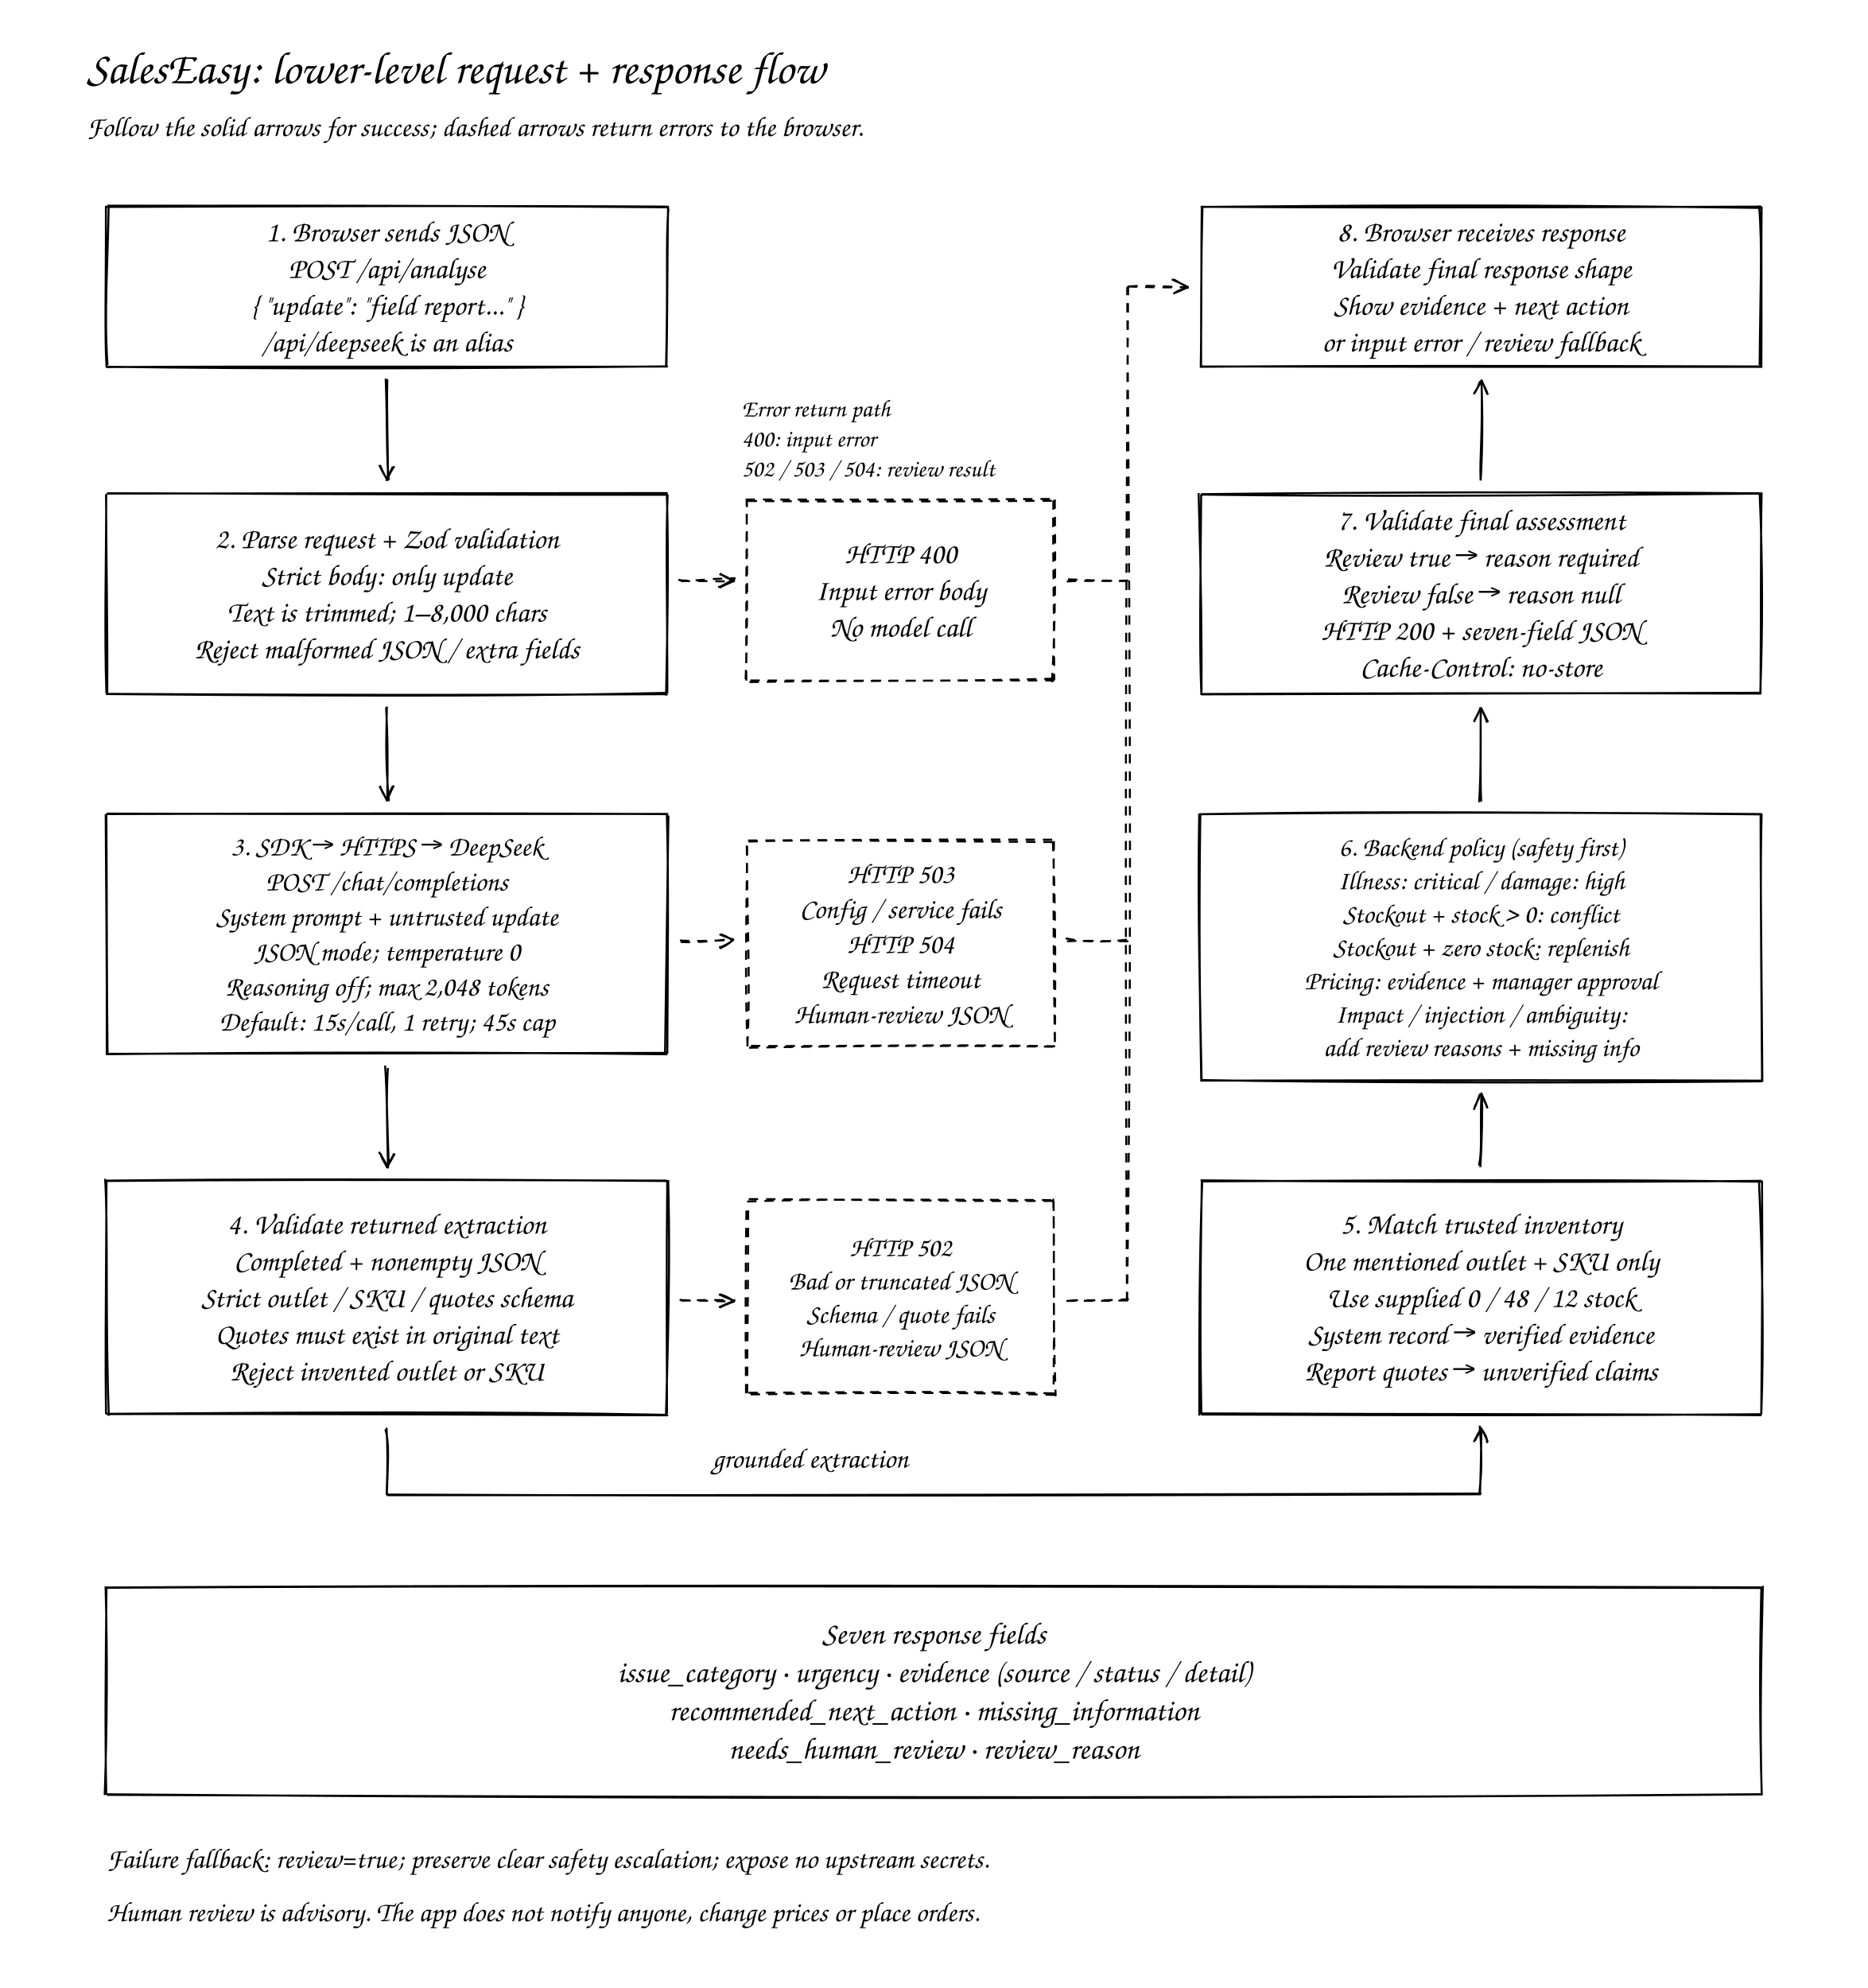
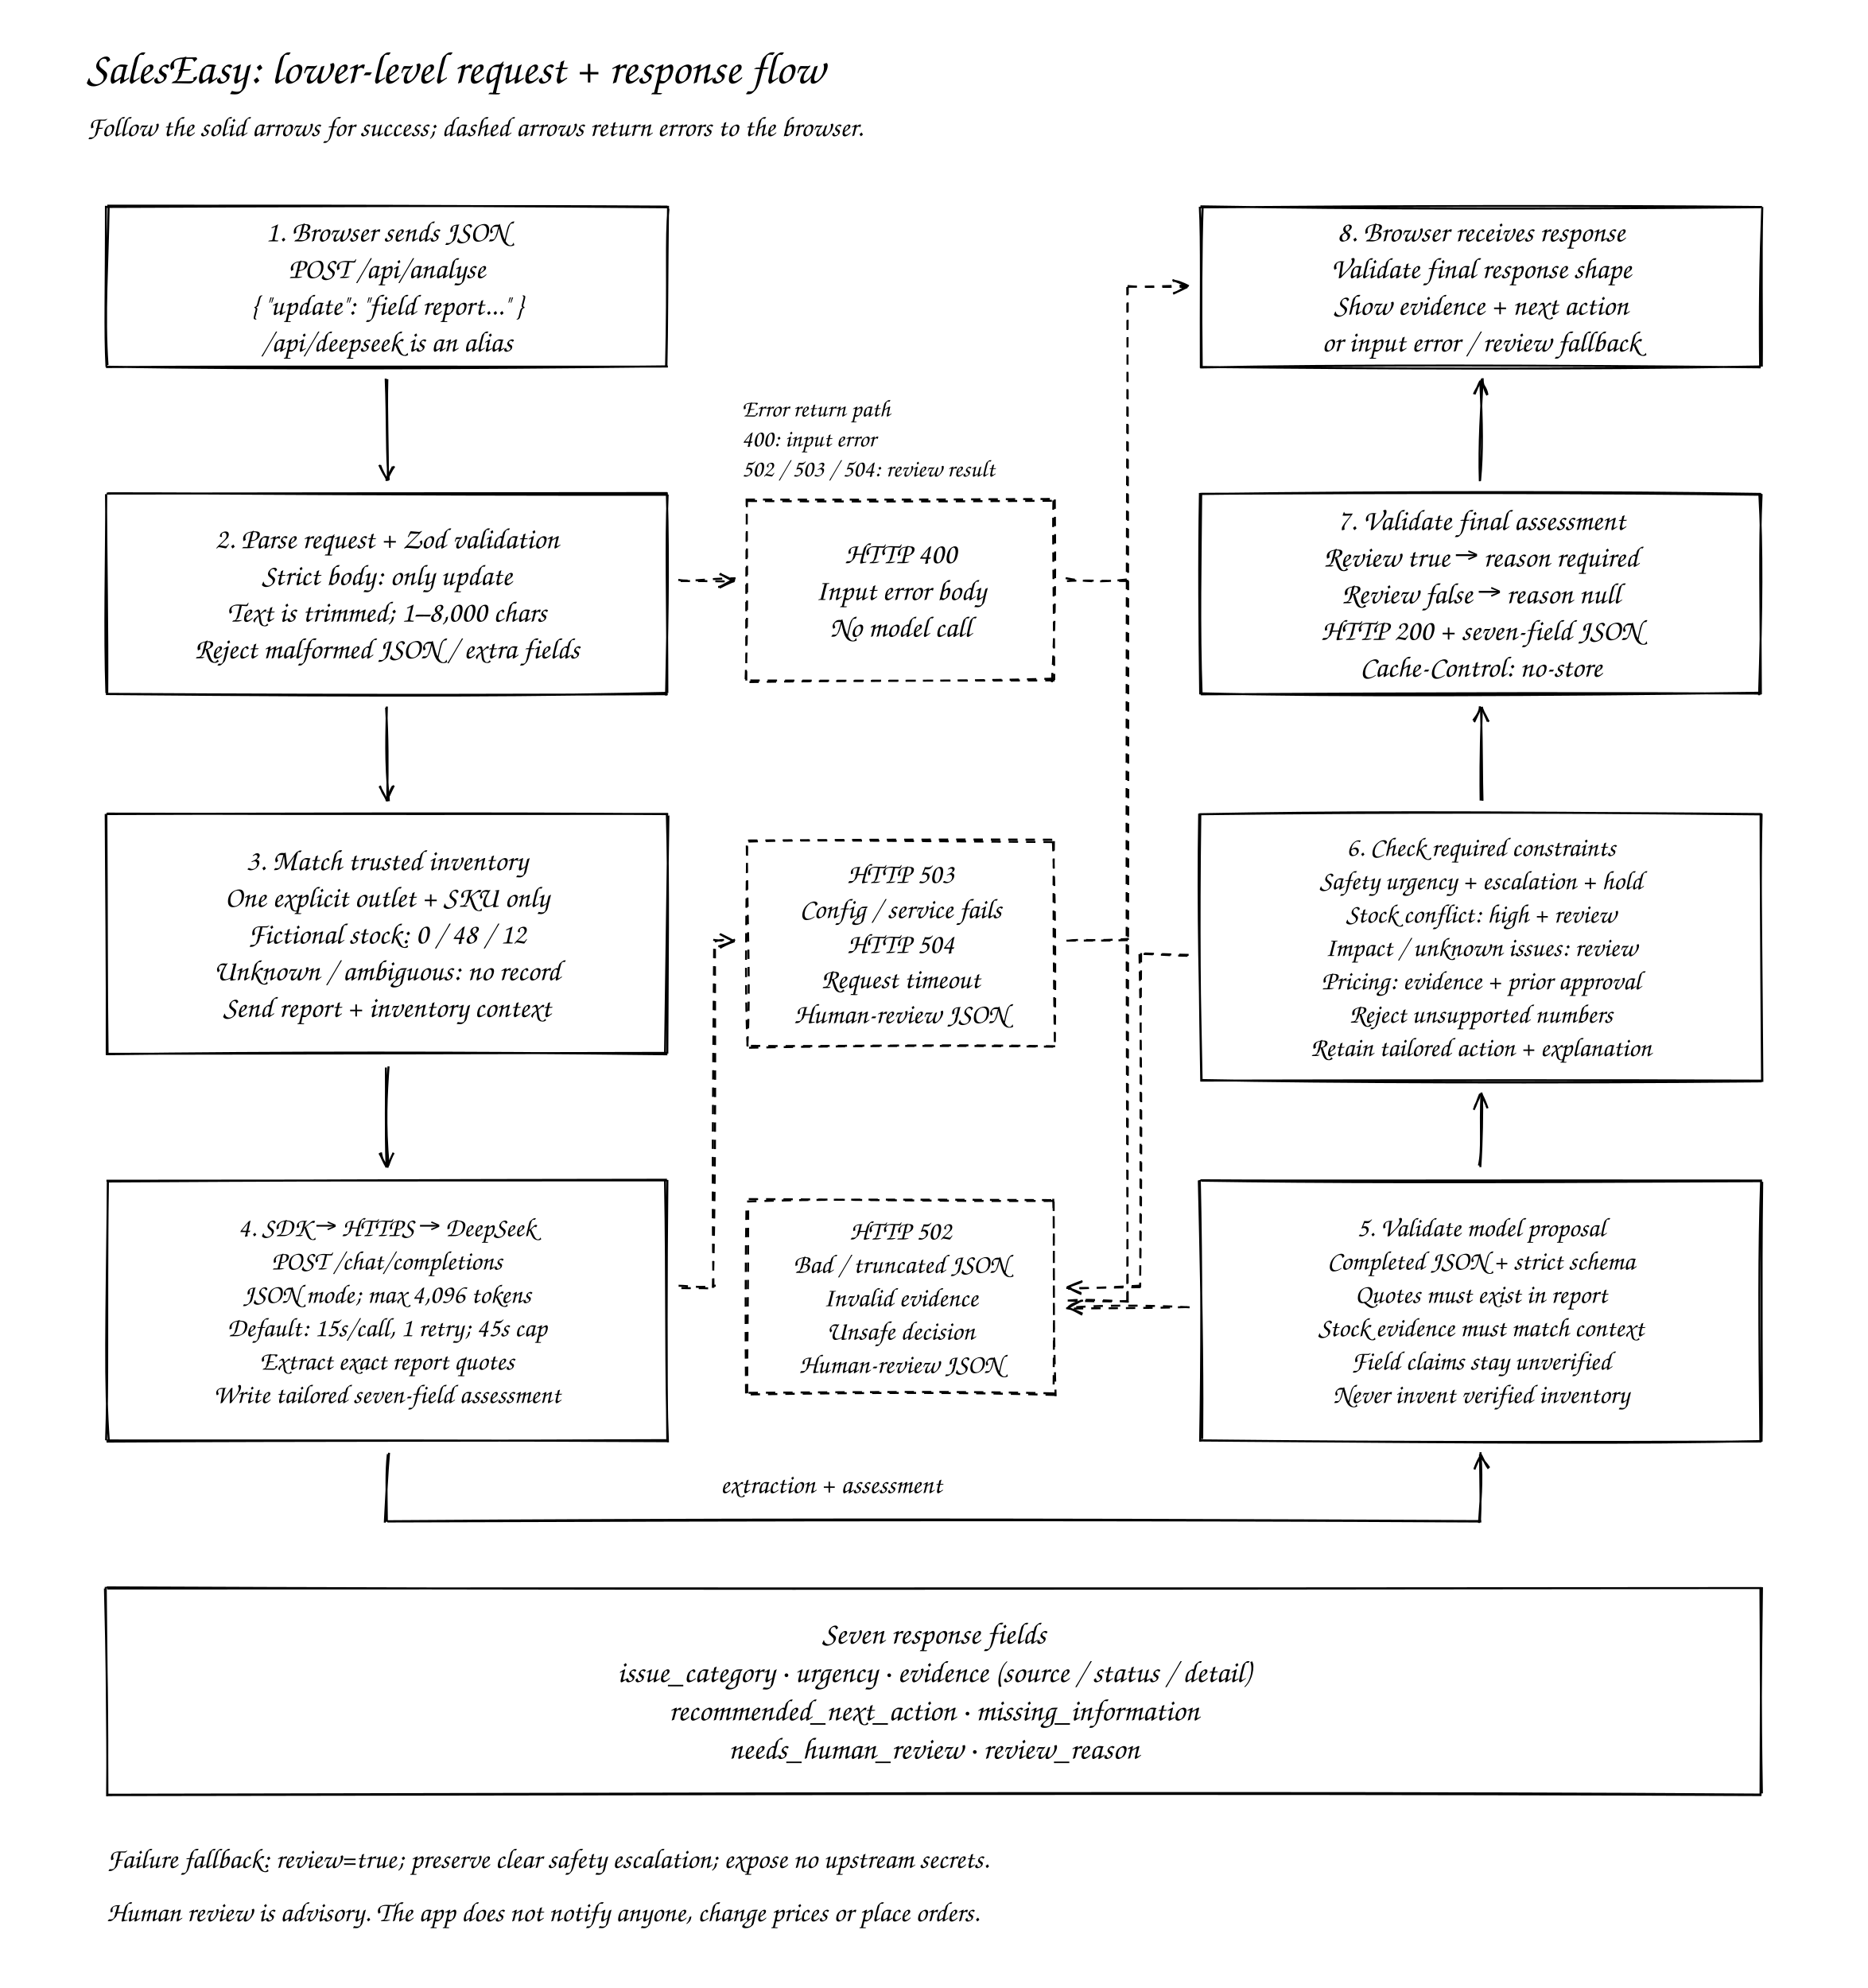
<svg xmlns="http://www.w3.org/2000/svg" width="1400" height="1490" viewBox="0 0 1400 1490">
  <rect width="100%" height="100%" fill="white" />
  <g>
    <text x="65" y="62.3" text-anchor="start" fill="#000" font-size="34" font-family="Comic Sans MS,Noteworthy,Chalkboard,cursive">SalesEasy: lower-level request + response flow</text>
    <text x="65" y="101.95" text-anchor="start" fill="#000" font-size="21" font-family="Comic Sans MS,Noteworthy,Chalkboard,cursive">Follow the solid arrows for success; dashed arrows return errors to the browser.</text>
    <path d="M80.388 154.156 C174.009 154.379, 266.718 153.559, 500.45 155.363 M79.979 155.121 C223.685 154.538, 367.594 154.042, 500.094 154.84 M500.992 156.453 C498.806 180.824, 500.814 204.355, 499.179 275.213 M500.673 154.265 C500.074 202.607, 500.098 250.461, 499.482 274.168 M500.542 274.732 C358.532 275.124, 218.914 274.327, 79.436 275.119 M499.792 274.568 C349.894 276.307, 200.743 276.768, 79.731 274.852 M80.588 273.61 C77.908 235.295, 80.782 198.164, 81.443 154.357 M79.802 274.981 C78.361 246.825, 79.487 220.303, 79.385 154.236" fill="none" stroke="#000" stroke-width="1.5" />
    <text x="290" y="180.9" text-anchor="middle" fill="#000" font-size="22" font-family="Comic Sans MS,Noteworthy,Chalkboard,cursive">1. Browser sends JSON</text>
    <text x="290" y="208.4" text-anchor="middle" fill="#000" font-size="22" font-family="Comic Sans MS,Noteworthy,Chalkboard,cursive">POST /api/analyse</text>
    <text x="290" y="235.9" text-anchor="middle" fill="#000" font-size="22" font-family="Comic Sans MS,Noteworthy,Chalkboard,cursive">{ "update": "field report..." }</text>
    <text x="290" y="263.4" text-anchor="middle" fill="#000" font-size="22" font-family="Comic Sans MS,Noteworthy,Chalkboard,cursive">/api/deepseek is an alias</text>
    <path d="M80.727 369.708 C174.883 369.693, 269.016 370.943, 500.435 370.842 M79.944 369.947 C180.277 369.715, 280.881 369.792, 499.987 369.551 M499.748 369.047 C501.591 427.06, 499.81 482.527, 499.18 521.335 M500.384 370.647 C498.862 407.842, 500.119 446.694, 500.161 519.448 M499.436 519.29 C407.52 521.39, 314.607 522.257, 79.374 520.191 M500.449 520.299 C399.827 520.725, 298.892 521.245, 80.229 520.041 M79.73 519.451 C78.145 472.714, 79.565 422.593, 79.613 370.383 M80.393 519.215 C80.687 471.674, 79.722 422.959, 79.462 370.37" fill="none" stroke="#000" stroke-width="1.5" />
    <text x="290" y="410.9" text-anchor="middle" fill="#000" font-size="22" font-family="Comic Sans MS,Noteworthy,Chalkboard,cursive">2. Parse request + Zod validation</text>
    <text x="290" y="438.4" text-anchor="middle" fill="#000" font-size="22" font-family="Comic Sans MS,Noteworthy,Chalkboard,cursive">Strict body: only update</text>
    <text x="290" y="465.9" text-anchor="middle" fill="#000" font-size="22" font-family="Comic Sans MS,Noteworthy,Chalkboard,cursive">Text is trimmed; 1–8,000 chars</text>
    <text x="290" y="493.4" text-anchor="middle" fill="#000" font-size="22" font-family="Comic Sans MS,Noteworthy,Chalkboard,cursive">Reject malformed JSON / extra fields</text>
    <path d="M289.053 283.784 C290.39 315.626, 289.434 342.625, 291.373 359.894 M290.306 284.186 C289.598 310.776, 291.04 337.485, 290.623 360.276" fill="none" stroke="#000" stroke-width="1.5" />
    <path d="M284.212 348.465 C286.82 354.025, 288.308 356.716, 290.824 359.936 M284.964 348.706 C286.219 352.818, 288.888 357.03, 290.374 360.166 M289.413 360.408 C291.198 355.681, 293.175 352.356, 294.458 349.719 M289.789 359.669 C291.438 356.865, 292.878 353.046, 295.567 349.488" fill="none" stroke="#000" stroke-width="1.5" />
    <path d="M558.826 374.405 C608.904 374.368, 657.137 374.756, 789.408 373.963 M560.341 375.489 C626.274 376.063, 691.391 375.998, 790.493 375.325 M790.527 374.351 C791.058 422.214, 791.009 469.871, 788.334 511.609 M789.494 375.039 C788.883 404.838, 789.866 437.116, 790.131 509.586 M789.679 508.633 C712.168 511.011, 634.593 509.774, 560.653 511.227 M790.361 509.99 C722.7 509.978, 654.638 510.492, 560.077 509.98 M558.826 509.067 C559.817 483.598, 560.324 454.495, 559.565 374.177 M559.329 510.076 C559.164 457.96, 559.401 406.896, 559.833 374.789" fill="none" stroke="#000" stroke-width="1.5" stroke-dasharray="7 6" />
    <text x="675" y="422.15" text-anchor="middle" fill="#000" font-size="22" font-family="Comic Sans MS,Noteworthy,Chalkboard,cursive">HTTP 400</text>
    <text x="675" y="449.65" text-anchor="middle" fill="#000" font-size="22" font-family="Comic Sans MS,Noteworthy,Chalkboard,cursive">Input error body</text>
    <text x="675" y="477.15" text-anchor="middle" fill="#000" font-size="22" font-family="Comic Sans MS,Noteworthy,Chalkboard,cursive">No model call</text>
    <path d="M508.361 434.597 C518.196 436.392, 528.334 433.511, 551.291 433.428 M510.128 435.483 C520.04 435.414, 530.736 435.514, 549.859 435.829" fill="none" stroke="#000" stroke-width="1.5" stroke-dasharray="7 6" />
    <path d="M538.211 439.978 C541.008 439.835, 543.982 436.876, 550.774 434.057 M539.271 440.509 C541.716 439.156, 544.62 437.826, 549.915 435.497 M550.674 435.72 C545.582 433.661, 541.195 431.158, 539.575 429.822 M549.591 435.426 C546.216 433.213, 542.198 431.123, 539.18 430.224" fill="none" stroke="#000" stroke-width="1.5" />
    <path d="M79.694 610.154 C221.853 609.747, 362.398 609.231, 500.809 610.2 M80.156 609.789 C245.722 610.33, 411.09 609.995, 500.448 610.019 M500.958 611.209 C500.477 647.608, 499.963 681.984, 498.427 788.845 M499.752 609.303 C501.336 665.083, 500.346 721.76, 500.136 789.659 M499.657 789.123 C375.556 789.353, 250.597 789.656, 80.811 789.819 M500.171 790.195 C352.196 788.43, 204.16 788.554, 79.692 790.156 M80.636 789.955 C79.954 738.188, 80.202 686.271, 79.739 610.603 M79.995 790.735 C80.233 723.945, 79.424 659.391, 79.226 610.053" fill="none" stroke="#000" stroke-width="1.5" />
-     <text x="290" y="641.2" text-anchor="middle" fill="#000" font-size="21" font-family="Comic Sans MS,Noteworthy,Chalkboard,cursive">3. SDK → HTTPS → DeepSeek</text>
-     <text x="290" y="667.45" text-anchor="middle" fill="#000" font-size="21" font-family="Comic Sans MS,Noteworthy,Chalkboard,cursive">POST /chat/completions</text>
-     <text x="290" y="693.7" text-anchor="middle" fill="#000" font-size="21" font-family="Comic Sans MS,Noteworthy,Chalkboard,cursive">System prompt + untrusted update</text>
-     <text x="290" y="719.95" text-anchor="middle" fill="#000" font-size="21" font-family="Comic Sans MS,Noteworthy,Chalkboard,cursive">JSON mode; temperature 0</text>
-     <text x="290" y="746.2" text-anchor="middle" fill="#000" font-size="21" font-family="Comic Sans MS,Noteworthy,Chalkboard,cursive">Reasoning off; max 2,048 tokens</text>
-     <text x="290" y="772.45" text-anchor="middle" fill="#000" font-size="21" font-family="Comic Sans MS,Noteworthy,Chalkboard,cursive">Default: 15s/call, 1 retry; 45s cap</text>
+     <text x="290" y="652.15" text-anchor="middle" fill="#000" font-size="22" font-family="Comic Sans MS,Noteworthy,Chalkboard,cursive">3. Match trusted inventory</text>
+     <text x="290" y="679.65" text-anchor="middle" fill="#000" font-size="22" font-family="Comic Sans MS,Noteworthy,Chalkboard,cursive">One explicit outlet + SKU only</text>
+     <text x="290" y="707.15" text-anchor="middle" fill="#000" font-size="22" font-family="Comic Sans MS,Noteworthy,Chalkboard,cursive">Fictional stock: 0 / 48 / 12</text>
+     <text x="290" y="734.65" text-anchor="middle" fill="#000" font-size="22" font-family="Comic Sans MS,Noteworthy,Chalkboard,cursive">Unknown / ambiguous: no record</text>
+     <text x="290" y="762.15" text-anchor="middle" fill="#000" font-size="22" font-family="Comic Sans MS,Noteworthy,Chalkboard,cursive">Send report + inventory context</text>
    <path d="M289.947 529.553 C289.624 550.719, 288.529 568.035, 291.47 600.486 M289.366 530.314 C290.612 551.857, 290.704 573.043, 290.213 600.426" fill="none" stroke="#000" stroke-width="1.5" />
    <path d="M284.748 588.926 C286.135 593.115, 286.902 594.994, 290.882 600.291 M284.4 589.383 C286.577 592.865, 288.208 596.158, 290.128 600.255 M289.533 600.519 C290.846 597.253, 291.981 593.285, 294.456 589.201 M289.679 600.212 C291.371 596.988, 292.229 594.437, 295.199 588.725" fill="none" stroke="#000" stroke-width="1.5" />
    <path d="M561.035 630.759 C607.407 629.025, 658.014 630.423, 789.584 631.13 M560.616 629.956 C625.655 629.7, 689.82 628.849, 789.397 629.358 M789.124 631.037 C790.578 669.041, 791.29 705.426, 790.548 786.329 M789.869 630.435 C789.269 677.005, 789.701 723.321, 790.617 785.121 M790.782 784.174 C702.992 782.445, 613.195 784.68, 559.273 783.808 M789.373 784.495 C698.695 783.245, 607.826 784.247, 560.444 785.302 M560.116 783.7 C562.477 741.803, 560.151 697.343, 559.651 629.731 M560.288 784.355 C558.688 749.763, 558.869 713.157, 560.072 629.359" fill="none" stroke="#000" stroke-width="1.5" stroke-dasharray="7 6" />
    <text x="675" y="661.825" text-anchor="middle" fill="#000" font-size="21" font-family="Comic Sans MS,Noteworthy,Chalkboard,cursive">HTTP 503</text>
    <text x="675" y="688.075" text-anchor="middle" fill="#000" font-size="21" font-family="Comic Sans MS,Noteworthy,Chalkboard,cursive">Config / service fails</text>
    <text x="675" y="714.325" text-anchor="middle" fill="#000" font-size="21" font-family="Comic Sans MS,Noteworthy,Chalkboard,cursive">HTTP 504</text>
    <text x="675" y="740.575" text-anchor="middle" fill="#000" font-size="21" font-family="Comic Sans MS,Noteworthy,Chalkboard,cursive">Request timeout</text>
    <text x="675" y="766.825" text-anchor="middle" fill="#000" font-size="21" font-family="Comic Sans MS,Noteworthy,Chalkboard,cursive">Human-review JSON</text>
-     <path d="M510.251 706.016 C521.265 706.496, 532.64 705.749, 549.75 703.533 M509.576 704.905 C522.951 705.591, 534.695 705.167, 549.285 704.413" fill="none" stroke="#000" stroke-width="1.5" stroke-dasharray="7 6" />
-     <path d="M539.345 710.829 C542.396 709.764, 545.642 707.9, 549.85 704.12 M538.94 710.162 C542.944 709.012, 545.972 707.168, 549.571 704.648 M549.043 704.933 C546.253 702.672, 541.366 700.114, 539.565 700.411 M550.117 704.617 C545.612 702.567, 541.691 701.51, 539.261 700.177" fill="none" stroke="#000" stroke-width="1.5" />
-     <path d="M79.835 884.877 C196.459 883.54, 311.51 883.655, 499.752 885.187 M79.649 885.159 C166.472 884.407, 253.177 883.995, 499.933 884.858 M500.802 884.485 C501.817 924.657, 501.964 966.195, 499.088 1061.142 M500.083 884.459 C499.442 944.814, 499.669 1007.063, 499.933 1059.531 M500.81 1060.772 C384.655 1060.531, 270.64 1059.566, 79.779 1059.848 M499.918 1060.41 C368.978 1057.805, 238.189 1058.467, 79.741 1059.668 M81.574 1061.123 C78.867 989.459, 81.114 922.749, 78.791 883.501 M79.442 1059.893 C78.877 1023.09, 79.224 988.298, 79.832 884.69" fill="none" stroke="#000" stroke-width="1.5" />
-     <text x="290" y="924.65" text-anchor="middle" fill="#000" font-size="22" font-family="Comic Sans MS,Noteworthy,Chalkboard,cursive">4. Validate returned extraction</text>
-     <text x="290" y="952.15" text-anchor="middle" fill="#000" font-size="22" font-family="Comic Sans MS,Noteworthy,Chalkboard,cursive">Completed + nonempty JSON</text>
-     <text x="290" y="979.65" text-anchor="middle" fill="#000" font-size="22" font-family="Comic Sans MS,Noteworthy,Chalkboard,cursive">Strict outlet / SKU / quotes schema</text>
-     <text x="290" y="1007.15" text-anchor="middle" fill="#000" font-size="22" font-family="Comic Sans MS,Noteworthy,Chalkboard,cursive">Quotes must exist in original text</text>
-     <text x="290" y="1034.65" text-anchor="middle" fill="#000" font-size="22" font-family="Comic Sans MS,Noteworthy,Chalkboard,cursive">Reject invented outlet or SKU</text>
-     <path d="M288.603 798.655 C290.105 819.703, 290.138 842.646, 291.391 873.535 M290.708 800.442 C289.489 820.597, 289.93 840.331, 290.827 875.735" fill="none" stroke="#000" stroke-width="1.5" />
-     <path d="M283.942 863.388 C286.411 866.445, 287.895 870.62, 290.834 874.121 M285.205 864.46 C285.742 867.41, 287.405 870.09, 290.496 875.441 M289.431 875.196 C291.379 872.567, 292.933 870.235, 295.832 864.538 M289.807 875.072 C291.076 872.537, 292.715 869.897, 295.428 864.422" fill="none" stroke="#000" stroke-width="1.5" />
+     <path d="M80.134 885.542 C194.146 884.835, 308.35 884.436, 499.867 884.218 M79.774 884.949 C208.324 884.887, 336.005 884.661, 499.618 884.687 M498.404 884.888 C499.806 960.547, 498.686 1035.742, 500.617 1081.051 M500.196 884.361 C499.466 954.961, 499.465 1027.101, 500.111 1080.662 M499.313 1079.373 C370.969 1080.039, 242.563 1079.581, 79.872 1080.48 M499.855 1080.17 C383.972 1079.484, 267.051 1079.654, 79.74 1079.607 M81.596 1080.267 C78.41 1037.295, 79.698 993.988, 80.881 886.424 M79.513 1079.49 C81.026 1037.335, 79.813 995.047, 80.79 884.574" fill="none" stroke="#000" stroke-width="1.5" />
+     <text x="290" y="926.5" text-anchor="middle" fill="#000" font-size="20" font-family="Comic Sans MS,Noteworthy,Chalkboard,cursive">4. SDK → HTTPS → DeepSeek</text>
+     <text x="290" y="951.5" text-anchor="middle" fill="#000" font-size="20" font-family="Comic Sans MS,Noteworthy,Chalkboard,cursive">POST /chat/completions</text>
+     <text x="290" y="976.5" text-anchor="middle" fill="#000" font-size="20" font-family="Comic Sans MS,Noteworthy,Chalkboard,cursive">JSON mode; max 4,096 tokens</text>
+     <text x="290" y="1001.5" text-anchor="middle" fill="#000" font-size="20" font-family="Comic Sans MS,Noteworthy,Chalkboard,cursive">Default: 15s/call, 1 retry; 45s cap</text>
+     <text x="290" y="1026.5" text-anchor="middle" fill="#000" font-size="20" font-family="Comic Sans MS,Noteworthy,Chalkboard,cursive">Extract exact report quotes</text>
+     <text x="290" y="1051.5" text-anchor="middle" fill="#000" font-size="20" font-family="Comic Sans MS,Noteworthy,Chalkboard,cursive">Write tailored seven-field assessment</text>
+     <path d="M291.208 799.246 C289.734 820.502, 288.469 842.229, 291.235 873.365 M289.227 800.093 C289.474 821.922, 288.703 844.672, 289.702 874.923" fill="none" stroke="#000" stroke-width="1.5" />
+     <path d="M285.505 863.742 C286.065 867.061, 286.75 870.636, 290.741 874.019 M284.317 864.251 C286.237 867.314, 287.305 870.943, 289.821 874.954 M290.24 875.126 C291.815 871.993, 292.917 867.326, 295.021 864.276 M289.948 874.735 C290.756 872.644, 291.987 870.863, 294.936 863.945" fill="none" stroke="#000" stroke-width="1.5" />
+     <path d="M508.603 963.655 C517.344 963.762, 524.389 965.669, 536.391 963.535 M510.708 965.442 C515.901 965.591, 523.039 965.233, 535.827 965.735 M534.242 965.262 C535.88 902.013, 536.26 839.206, 535.817 705.457 M534.743 965.096 C533.762 898.274, 534.149 831.281, 535.278 705.303 M535.779 705.776 C537.576 704.761, 542.359 703.814, 549.733 705.115 M534.534 704.412 C540.64 705.346, 546.753 704.854, 550.551 705.479" fill="none" stroke="#000" stroke-width="1.5" stroke-dasharray="7 6" />
+     <path d="M538.356 709.413 C542.44 707.997, 545.491 707.677, 550.834 704.121 M539.619 710.485 C541.592 709.161, 544.751 707.548, 550.496 705.441 M549.431 705.196 C547.463 703.82, 545.121 702.846, 539.807 700.123 M549.807 705.072 C546.96 704.052, 544.457 702.855, 539.403 700.008" fill="none" stroke="#000" stroke-width="1.5" />
    <path d="M561.156 898.718 C631.091 898.834, 700.229 900.481, 789.953 900.097 M559.941 900.535 C612.124 898.576, 663.956 899.035, 789.99 899.477 M789.363 898.513 C790.657 937.319, 788.664 973.769, 791.161 1046.452 M789.668 900.626 C789.692 937.531, 790.213 975.36, 789.626 1045.71 M789.029 1044.305 C718.106 1042.582, 644.175 1043.409, 559.806 1043.919 M790.573 1045.499 C726.011 1043.582, 661.078 1043.515, 560.666 1045.156 M559.139 1044.337 C558.608 995.204, 558.761 944.018, 559.489 901.532 M559.986 1044.238 C559.908 1007.902, 560.844 971.895, 560.748 900.807" fill="none" stroke="#000" stroke-width="1.5" stroke-dasharray="7 6" />
-     <text x="675" y="941.5" text-anchor="middle" fill="#000" font-size="20" font-family="Comic Sans MS,Noteworthy,Chalkboard,cursive">HTTP 502</text>
-     <text x="675" y="966.5" text-anchor="middle" fill="#000" font-size="20" font-family="Comic Sans MS,Noteworthy,Chalkboard,cursive">Bad or truncated JSON</text>
-     <text x="675" y="991.5" text-anchor="middle" fill="#000" font-size="20" font-family="Comic Sans MS,Noteworthy,Chalkboard,cursive">Schema / quote fails</text>
-     <text x="675" y="1016.5" text-anchor="middle" fill="#000" font-size="20" font-family="Comic Sans MS,Noteworthy,Chalkboard,cursive">Human-review JSON</text>
-     <path d="M509.344 974.254 C516.806 975.09, 526.219 973.852, 551.117 974.63 M510.658 974.853 C518.646 974.52, 528.509 974.875, 550.628 975.55" fill="none" stroke="#000" stroke-width="1.5" stroke-dasharray="7 6" />
-     <path d="M538.801 979.772 C540.57 979.21, 543.55 977.411, 550.67 974.778 M539.59 980.132 C541.451 978.669, 544.433 977.721, 550.377 975.33 M550.431 975.471 C545.568 972.128, 541.946 970.494, 539.349 970.115 M549.936 975.105 C546.633 973.169, 543.849 972.598, 538.792 970.089" fill="none" stroke="#000" stroke-width="1.5" />
-     <path d="M900.585 885.454 C1057.138 884.552, 1213.722 883.836, 1319.858 885.728 M899.793 884.647 C1058.545 886.192, 1217.806 886.124, 1320.26 885.001 M1318.329 886.562 C1320.942 946.051, 1322.103 1007.8, 1320.015 1060.17 M1320.579 884.891 C1320.957 937.581, 1320.65 988.34, 1319.99 1059.296 M1320.132 1060.692 C1195.695 1059.635, 1070.426 1060.044, 899.306 1059.344 M1320.132 1059.955 C1205.091 1060.826, 1090.784 1061.021, 900.206 1060.169 M898.826 1060.964 C898.716 1000.813, 898.878 940.034, 901.04 885.561 M900.388 1060.026 C899.81 1023.232, 899.102 987.427, 900.709 884.797" fill="none" stroke="#000" stroke-width="1.5" />
-     <text x="1110" y="924.65" text-anchor="middle" fill="#000" font-size="22" font-family="Comic Sans MS,Noteworthy,Chalkboard,cursive">5. Match trusted inventory</text>
-     <text x="1110" y="952.15" text-anchor="middle" fill="#000" font-size="22" font-family="Comic Sans MS,Noteworthy,Chalkboard,cursive">One mentioned outlet + SKU only</text>
-     <text x="1110" y="979.65" text-anchor="middle" fill="#000" font-size="22" font-family="Comic Sans MS,Noteworthy,Chalkboard,cursive">Use supplied 0 / 48 / 12 stock</text>
-     <text x="1110" y="1007.15" text-anchor="middle" fill="#000" font-size="22" font-family="Comic Sans MS,Noteworthy,Chalkboard,cursive">System record → verified evidence</text>
-     <text x="1110" y="1034.65" text-anchor="middle" fill="#000" font-size="22" font-family="Comic Sans MS,Noteworthy,Chalkboard,cursive">Report quotes → unverified claims</text>
-     <path d="M288.751 1071.243 C291.579 1079.657, 291.096 1091.594, 289.891 1120.738 M289.685 1070.046 C290.454 1083.808, 290.657 1098.316, 289.765 1120.124 M290.001 1120.662 C600.79 1120.782, 911.282 1119.972, 1110.464 1119.388 M290.244 1120.173 C474.637 1120.976, 659.163 1121.422, 1109.821 1119.975 M1108.727 1119.975 C1109.368 1109.803, 1111.64 1099.881, 1108.952 1068.466 M1109.215 1119.673 C1109.575 1108.659, 1109.924 1097.234, 1110.314 1070.403" fill="none" stroke="#000" stroke-width="1.5" />
-     <path d="M1114.47 1081.551 C1114.651 1077.341, 1113.18 1075.274, 1109.935 1070.443 M1115.03 1080.833 C1113.668 1077.317, 1112.286 1074.265, 1109.859 1070.075 M1110.001 1070.993 C1108.38 1074.684, 1106.35 1077.561, 1105.477 1079.887 M1110.366 1070.259 C1108.891 1071.998, 1107.598 1075.099, 1104.512 1080.768" fill="none" stroke="#000" stroke-width="1.5" />
-     <text x="534" y="1099.95" text-anchor="start" fill="#000" font-size="21" font-family="Comic Sans MS,Noteworthy,Chalkboard,cursive">grounded extraction</text>
+     <text x="675" y="929" text-anchor="middle" fill="#000" font-size="20" font-family="Comic Sans MS,Noteworthy,Chalkboard,cursive">HTTP 502</text>
+     <text x="675" y="954" text-anchor="middle" fill="#000" font-size="20" font-family="Comic Sans MS,Noteworthy,Chalkboard,cursive">Bad / truncated JSON</text>
+     <text x="675" y="979" text-anchor="middle" fill="#000" font-size="20" font-family="Comic Sans MS,Noteworthy,Chalkboard,cursive">Invalid evidence</text>
+     <text x="675" y="1004" text-anchor="middle" fill="#000" font-size="20" font-family="Comic Sans MS,Noteworthy,Chalkboard,cursive">Unsafe decision</text>
+     <text x="675" y="1029" text-anchor="middle" fill="#000" font-size="20" font-family="Comic Sans MS,Noteworthy,Chalkboard,cursive">Human-review JSON</text>
+     <path d="M899.65 884.602 C984.245 885.182, 1069.881 884.521, 1320.596 884.803 M900.351 884.922 C993.311 886.301, 1087.272 886.491, 1320.335 885.294 M1320.719 885.785 C1319.664 961.496, 1320.81 1040.021, 1320.257 1080.557 M1319.893 885.175 C1318.083 937.473, 1318.36 992.135, 1319.329 1080.514 M1320.093 1080.405 C1180.82 1080.934, 1041.17 1081.088, 900.113 1079.533 M1320.034 1080.051 C1225.294 1082.147, 1130.519 1081.443, 899.821 1079.682 M901.029 1078.51 C901.332 1041.427, 901.231 999.115, 898.475 884.72 M899.448 1080.523 C900.611 1016.348, 900.683 952.093, 899.223 884.41" fill="none" stroke="#000" stroke-width="1.5" />
+     <text x="1110" y="926.5" text-anchor="middle" fill="#000" font-size="20" font-family="Comic Sans MS,Noteworthy,Chalkboard,cursive">5. Validate model proposal</text>
+     <text x="1110" y="951.5" text-anchor="middle" fill="#000" font-size="20" font-family="Comic Sans MS,Noteworthy,Chalkboard,cursive">Completed JSON + strict schema</text>
+     <text x="1110" y="976.5" text-anchor="middle" fill="#000" font-size="20" font-family="Comic Sans MS,Noteworthy,Chalkboard,cursive">Quotes must exist in report</text>
+     <text x="1110" y="1001.5" text-anchor="middle" fill="#000" font-size="20" font-family="Comic Sans MS,Noteworthy,Chalkboard,cursive">Stock evidence must match context</text>
+     <text x="1110" y="1026.5" text-anchor="middle" fill="#000" font-size="20" font-family="Comic Sans MS,Noteworthy,Chalkboard,cursive">Field claims stay unverified</text>
+     <text x="1110" y="1051.5" text-anchor="middle" fill="#000" font-size="20" font-family="Comic Sans MS,Noteworthy,Chalkboard,cursive">Never invent verified inventory</text>
+     <path d="M291.591 1088.854 C290.172 1104.598, 289.336 1123.943, 288.399 1141.201 M290.677 1089.868 C289.158 1103.357, 289.75 1116.867, 289.956 1140.587 M290.367 1140.35 C572.074 1139.344, 854.947 1138.92, 1110.165 1140.378 M290.283 1140.15 C510.343 1138.669, 731.159 1138.252, 1110.174 1140.052 M1108.448 1141.441 C1109.385 1125.384, 1111.218 1113.57, 1109.556 1088.417 M1109.229 1139.617 C1109.869 1127.966, 1109.578 1116.472, 1109.223 1089.852" fill="none" stroke="#000" stroke-width="1.5" />
+     <path d="M1116.174 1100.118 C1113.665 1096.278, 1111.467 1094.625, 1109.04 1090.721 M1115.626 1100.726 C1113.551 1098.02, 1112.528 1095.347, 1109.973 1090.352 M1110.55 1090.524 C1107.696 1094.398, 1106.555 1097.483, 1105.028 1101.372 M1110.425 1090.224 C1108.172 1093.262, 1107.134 1095.544, 1105.042 1100.883" fill="none" stroke="#000" stroke-width="1.5" />
+     <text x="540" y="1119" text-anchor="start" fill="#000" font-size="20" font-family="Comic Sans MS,Noteworthy,Chalkboard,cursive">extraction + assessment</text>
+     <path d="M891.563 979.819 C858.388 978.031, 822.887 978.171, 800.774 980.144 M889.832 979.651 C854.882 980.718, 819.854 980.379, 800.73 980.809" fill="none" stroke="#000" stroke-width="1.5" stroke-dasharray="7 6" />
+     <path d="M811.743 974.672 C807.689 975.695, 802.209 977.691, 800.464 980.087 M810.705 974.571 C806.449 977.094, 802.168 978.913, 800.438 980.486 M799.05 980.404 C803.519 981, 806.027 982.101, 811.377 984.594 M800.196 979.912 C803.343 981.337, 805.528 982.296, 811.092 985.406" fill="none" stroke="#000" stroke-width="1.5" />
    <path d="M899.805 610.233 C995.22 608.446, 1091.395 608.114, 1320.855 610.385 M899.682 610.273 C1044.416 608.531, 1187.836 608.993, 1319.954 610.12 M1319.503 610.844 C1319.455 667.773, 1320.269 723.753, 1320.836 810.869 M1320.276 610.175 C1319.256 651.072, 1319.789 691.371, 1320.583 810.607 M1320.362 810.485 C1158.716 811.946, 998.728 811.373, 899.996 809.464 M1320.004 809.925 C1197.148 809.402, 1074.924 809.6, 899.996 809.927 M900.549 808.703 C899.453 746.878, 897.484 684.86, 898.744 609.78 M900.296 810.634 C899.34 754.989, 898.39 700.793, 899.598 609.509" fill="none" stroke="#000" stroke-width="1.5" />
-     <text x="1110" y="641.5" text-anchor="middle" fill="#000" font-size="20" font-family="Comic Sans MS,Noteworthy,Chalkboard,cursive">6. Backend policy (safety first)</text>
-     <text x="1110" y="666.5" text-anchor="middle" fill="#000" font-size="20" font-family="Comic Sans MS,Noteworthy,Chalkboard,cursive">Illness: critical / damage: high</text>
-     <text x="1110" y="691.5" text-anchor="middle" fill="#000" font-size="20" font-family="Comic Sans MS,Noteworthy,Chalkboard,cursive">Stockout + stock &gt; 0: conflict</text>
-     <text x="1110" y="716.5" text-anchor="middle" fill="#000" font-size="20" font-family="Comic Sans MS,Noteworthy,Chalkboard,cursive">Stockout + zero stock: replenish</text>
-     <text x="1110" y="741.5" text-anchor="middle" fill="#000" font-size="20" font-family="Comic Sans MS,Noteworthy,Chalkboard,cursive">Pricing: evidence + manager approval</text>
-     <text x="1110" y="766.5" text-anchor="middle" fill="#000" font-size="20" font-family="Comic Sans MS,Noteworthy,Chalkboard,cursive">Impact / injection / ambiguity:</text>
-     <text x="1110" y="791.5" text-anchor="middle" fill="#000" font-size="20" font-family="Comic Sans MS,Noteworthy,Chalkboard,cursive">add review reasons + missing info</text>
+     <text x="1110" y="641.5" text-anchor="middle" fill="#000" font-size="20" font-family="Comic Sans MS,Noteworthy,Chalkboard,cursive">6. Check required constraints</text>
+     <text x="1110" y="666.5" text-anchor="middle" fill="#000" font-size="20" font-family="Comic Sans MS,Noteworthy,Chalkboard,cursive">Safety urgency + escalation + hold</text>
+     <text x="1110" y="691.5" text-anchor="middle" fill="#000" font-size="20" font-family="Comic Sans MS,Noteworthy,Chalkboard,cursive">Stock conflict: high + review</text>
+     <text x="1110" y="716.5" text-anchor="middle" fill="#000" font-size="20" font-family="Comic Sans MS,Noteworthy,Chalkboard,cursive">Impact / unknown issues: review</text>
+     <text x="1110" y="741.5" text-anchor="middle" fill="#000" font-size="20" font-family="Comic Sans MS,Noteworthy,Chalkboard,cursive">Pricing: evidence + prior approval</text>
+     <text x="1110" y="766.5" text-anchor="middle" fill="#000" font-size="20" font-family="Comic Sans MS,Noteworthy,Chalkboard,cursive">Reject unsupported numbers</text>
+     <text x="1110" y="791.5" text-anchor="middle" fill="#000" font-size="20" font-family="Comic Sans MS,Noteworthy,Chalkboard,cursive">Retain tailored action + explanation</text>
    <path d="M1108.385 873.558 C1111.211 861.012, 1109.057 847.035, 1110.317 818.845 M1109.447 874.762 C1110.784 854.805, 1110.998 833.6, 1110.775 820.418" fill="none" stroke="#000" stroke-width="1.5" />
    <path d="M1114.25 829.94 C1114.524 828.049, 1111.91 825.283, 1110.19 819.307 M1114.888 830.663 C1113.644 827.043, 1111.808 822.671, 1110.465 820.251 M1109.15 820.148 C1107.36 824.296, 1106.498 827.889, 1104.484 831.797 M1109.59 819.681 C1108.363 823.99, 1105.417 828.14, 1105.101 830.513" fill="none" stroke="#000" stroke-width="1.5" />
-     <path d="M900.02 370.725 C1019.864 372.258, 1138.427 371.613, 1319.736 369.963 M900.447 370.358 C1036.495 368.878, 1173.705 368.558, 1319.998 369.739 M1318.791 370.13 C1321.197 422.392, 1321.062 475.012, 1319.294 518.355 M1320.278 369.17 C1319.454 410.883, 1319.972 452.254, 1319.436 519.613 M1320.062 519.223 C1164.895 519.678, 1008.432 520.133, 900.246 520.433 M1319.931 519.858 C1159.969 519.295, 1000.905 519.627, 899.583 520.17 M900.525 518.461 C900.667 480.84, 900.377 442.216, 898.321 369.495 M900.382 519.923 C898.798 482.581, 899.68 444.905, 900.239 370.453" fill="none" stroke="#000" stroke-width="1.5" />
+     <path d="M890.037 716.36 C880.604 716.389, 868.769 715.181, 854.505 714.931 M890.839 715.672 C877.859 715.48, 867.059 714.88, 854.997 714.511 M854.012 715.106 C855.75 802.572, 855.64 890.33, 854.423 963.656 M855.227 714.322 C854.572 783.152, 854.994 851.702, 854.539 964.684 M855.117 963.544 C835.26 964.769, 812.976 965.623, 800.461 965.812 M854.871 964.733 C833.351 964.939, 813.513 965.561, 799.217 965.319" fill="none" stroke="#000" stroke-width="1.5" stroke-dasharray="7 6" />
+     <path d="M810.828 960.596 C808.071 962.163, 803.872 962.924, 799.703 964.959 M811.309 960.183 C806.838 961.711, 803.681 963.053, 799.998 964.706 M799.274 965.078 C804.75 966.644, 808.464 968.437, 810.382 969.232 M800.167 964.502 C802.601 966.339, 805.857 968.045, 810.467 969.988" fill="none" stroke="#000" stroke-width="1.5" />
+     <path d="M899.611 370.094 C1049.791 369.319, 1200.102 369.232, 1320.477 370.848 M899.625 370.256 C1056.326 368.268, 1213.636 368.452, 1319.908 370.181 M1318.593 370.679 C1320.788 411.012, 1320.499 454.712, 1318.347 521.063 M1320.262 370.284 C1318.448 410.329, 1319.532 448.389, 1319.726 520.293 M1319.464 519.196 C1158.595 521.304, 995.034 522.045, 899.634 519.616 M1320.159 519.835 C1204.684 519.247, 1089.243 519.421, 900.308 520.389 M900.605 521.038 C898.671 469.498, 899.897 419.25, 900.25 370.666 M899.492 520.434 C898.861 470.602, 898.39 421.064, 899.298 369.474" fill="none" stroke="#000" stroke-width="1.5" />
    <text x="1110" y="397.15" text-anchor="middle" fill="#000" font-size="22" font-family="Comic Sans MS,Noteworthy,Chalkboard,cursive">7. Validate final assessment</text>
    <text x="1110" y="424.65" text-anchor="middle" fill="#000" font-size="22" font-family="Comic Sans MS,Noteworthy,Chalkboard,cursive">Review true → reason required</text>
    <text x="1110" y="452.15" text-anchor="middle" fill="#000" font-size="22" font-family="Comic Sans MS,Noteworthy,Chalkboard,cursive">Review false → reason null</text>
    <text x="1110" y="479.65" text-anchor="middle" fill="#000" font-size="22" font-family="Comic Sans MS,Noteworthy,Chalkboard,cursive">HTTP 200 + seven-field JSON</text>
    <text x="1110" y="507.15" text-anchor="middle" fill="#000" font-size="22" font-family="Comic Sans MS,Noteworthy,Chalkboard,cursive">Cache-Control: no-store</text>
-     <path d="M1108.6 601.265 C1110.178 575.155, 1109.384 550.752, 1109.855 531.034 M1110.106 600.792 C1109.332 584.46, 1109.966 570.127, 1109.663 530.335" fill="none" stroke="#000" stroke-width="1.5" />
-     <path d="M1114.38 541.564 C1113.345 536.977, 1111.017 533.406, 1109.913 530.62 M1115.283 541.281 C1113.729 538.164, 1112.984 536.287, 1109.798 530.201 M1109.585 530.123 C1108.999 532.901, 1106.784 536.351, 1104.665 540.661 M1109.859 530.192 C1108.73 532.955, 1107.588 535.324, 1104.683 541.118" fill="none" stroke="#000" stroke-width="1.5" />
-     <path d="M900.576 155.083 C1009.098 154.143, 1117.853 152.854, 1319.998 155.86 M899.828 154.998 C984.389 155.526, 1068.628 155.778, 1320.328 154.877 M1318.342 153.945 C1321.009 185.454, 1319.18 218.161, 1318.801 273.701 M1320.267 154.909 C1319.913 189.006, 1320.382 222.658, 1320.091 275.696 M1319.474 274.649 C1155.585 274.104, 992.335 273.982, 899.333 274.921 M1320.052 274.945 C1199.087 274.993, 1078.831 275.048, 899.851 274.662 M900.183 274.249 C900.235 234.647, 900.087 197.671, 901.24 154.477 M899.91 275.559 C900.655 230.627, 900.149 186.888, 900.706 154.971" fill="none" stroke="#000" stroke-width="1.5" />
+     <path d="M1111.08 600.155 C1110.592 583.428, 1110.811 562.905, 1109.997 531.612 M1109.677 599.996 C1109.542 585.312, 1109.31 571.724, 1110.615 529.77" fill="none" stroke="#000" stroke-width="1.5" />
+     <path d="M1115.868 540.898 C1114.344 538.97, 1113.126 534.725, 1109.998 530.967 M1115.026 540.803 C1114.121 538.238, 1112.934 536.352, 1110.369 529.862 M1109.005 529.367 C1109.429 532.514, 1106.99 536.413, 1104.061 540.026 M1110.16 529.945 C1108.481 533.11, 1107.29 536.036, 1104.835 541.223" fill="none" stroke="#000" stroke-width="1.5" />
+     <path d="M899.652 155.427 C1048.187 154.334, 1195.656 153.884, 1320.593 155.137 M899.706 154.646 C1025.801 156.686, 1151.231 156.851, 1319.555 155.299 M1320.691 155.805 C1319.201 195.402, 1318.637 233.197, 1319.145 274.847 M1320.781 155.119 C1319.834 194.908, 1320.74 236.599, 1320.429 274.734 M1319.625 274.656 C1177.524 277.052, 1037.745 276.359, 899.221 275.043 M1319.56 275.317 C1161.237 273.644, 1002.432 273.341, 899.571 275.42 M900.644 274.598 C900.129 228.839, 900.302 185.665, 901.33 155.378 M899.989 275.744 C899.718 227.076, 900.615 179.513, 899.225 154.958" fill="none" stroke="#000" stroke-width="1.5" />
    <text x="1110" y="180.9" text-anchor="middle" fill="#000" font-size="22" font-family="Comic Sans MS,Noteworthy,Chalkboard,cursive">8. Browser receives response</text>
    <text x="1110" y="208.4" text-anchor="middle" fill="#000" font-size="22" font-family="Comic Sans MS,Noteworthy,Chalkboard,cursive">Validate final response shape</text>
    <text x="1110" y="235.9" text-anchor="middle" fill="#000" font-size="22" font-family="Comic Sans MS,Noteworthy,Chalkboard,cursive">Show evidence + next action</text>
    <text x="1110" y="263.4" text-anchor="middle" fill="#000" font-size="22" font-family="Comic Sans MS,Noteworthy,Chalkboard,cursive">or input error / review fallback</text>
-     <path d="M1109.642 359.808 C1108.924 342.359, 1111.211 327.708, 1110.406 284.586 M1109.731 360.177 C1111.264 334.267, 1111.206 309.764, 1110.27 285.019" fill="none" stroke="#000" stroke-width="1.5" />
-     <path d="M1115.005 295.69 C1113.24 292.814, 1113.455 291.603, 1110.244 284.751 M1115.058 295.912 C1113.995 291.993, 1112.184 288.927, 1110.162 285.011 M1109.341 285.732 C1108.058 288.131, 1107.795 290.839, 1104.985 294.834 M1110.485 284.855 C1108.439 289.487, 1105.736 292.889, 1104.493 295.442" fill="none" stroke="#000" stroke-width="1.5" />
-     <path d="M844.635 975.274 C843.041 693.616, 843.871 411.488, 845.502 214.388 M844.704 975.13 C847.702 765.837, 847.493 556.952, 844.783 215.273" fill="none" stroke="#000" stroke-width="1.5" stroke-dasharray="7 6" />
-     <path d="M799.536 435.778 C814.678 435.003, 829.77 435.628, 844.635 435.462 M800.498 434.205 C814.592 434.785, 828.093 435.567, 845.59 435.115" fill="none" stroke="#000" stroke-width="1.5" stroke-dasharray="7 6" />
-     <path d="M798.688 703.308 C811.384 705.919, 825.038 706.616, 845.403 704.208 M799.675 705.529 C809.399 704.755, 819.633 705.364, 845.661 705.476" fill="none" stroke="#000" stroke-width="1.5" stroke-dasharray="7 6" />
-     <path d="M800.92 975.006 C808.317 973.726, 819.13 975.563, 846.059 973.703 M799.272 975.045 C810.56 974.719, 822.051 975.323, 845.427 974.611" fill="none" stroke="#000" stroke-width="1.5" stroke-dasharray="7 6" />
-     <path d="M845.683 214.763 C857.885 213.594, 872.873 214.616, 890.996 215.634 M845.215 214.728 C860.406 215.271, 876.09 215.676, 890.579 215.135" fill="none" stroke="#000" stroke-width="1.5" stroke-dasharray="7 6" />
-     <path d="M879.604 220.078 C882.25 217.773, 886.527 216.867, 890.597 215.381 M879.324 220.056 C882.923 218.534, 886.817 216.999, 890.347 215.081 M890.753 215.416 C885.759 212.511, 880.525 210.576, 878.213 209.329 M889.861 214.949 C887.092 213.804, 883.263 211.597, 879.507 209.309" fill="none" stroke="#000" stroke-width="1.5" />
+     <path d="M1109.087 360.685 C1108.133 333.033, 1110.208 304.207, 1111.254 283.47 M1109.261 360.325 C1111.361 338.744, 1110.838 318.183, 1109.457 285.682" fill="none" stroke="#000" stroke-width="1.5" />
+     <path d="M1114.672 296.217 C1112.316 292.283, 1111.626 287.663, 1110.752 284.082 M1114.776 296 C1114.332 292.432, 1112.583 289.495, 1109.674 285.409 M1110.817 283.982 C1109.07 287.75, 1105.781 292.289, 1104.628 295.491 M1109.502 285.483 C1108.117 287.632, 1107.353 290.524, 1105.147 295.525" fill="none" stroke="#000" stroke-width="1.5" />
+     <path d="M844.814 975.311 C845.67 734.071, 846.001 493.404, 844.854 215.185 M845.199 974.682 C844.138 738.761, 843.948 503.018, 845.236 215.046" fill="none" stroke="#000" stroke-width="1.5" stroke-dasharray="7 6" />
+     <path d="M798.688 433.308 C811.384 435.919, 825.038 436.616, 845.403 434.208 M799.675 435.529 C809.399 434.755, 819.633 435.364, 845.661 435.476" fill="none" stroke="#000" stroke-width="1.5" stroke-dasharray="7 6" />
+     <path d="M800.92 705.006 C808.317 703.726, 819.13 705.563, 846.059 703.703 M799.272 705.045 C810.56 704.719, 822.051 705.323, 845.427 704.611" fill="none" stroke="#000" stroke-width="1.5" stroke-dasharray="7 6" />
+     <path d="M800.683 974.763 C812.885 973.594, 827.873 974.616, 845.996 975.634 M800.215 974.728 C815.406 975.271, 831.09 975.676, 845.579 975.135" fill="none" stroke="#000" stroke-width="1.5" stroke-dasharray="7 6" />
+     <path d="M845.022 214.95 C858.473 214.978, 871.689 214.479, 888.629 214.062 M845.14 214.366 C858.327 215.67, 873.971 214.657, 889.83 215.091" fill="none" stroke="#000" stroke-width="1.5" stroke-dasharray="7 6" />
+     <path d="M879.208 220.19 C882.606 218.693, 885.866 216.889, 889.177 214.437 M879.279 219.839 C882.119 219.013, 886.441 216.773, 889.898 215.055 M890.956 214.468 C886.291 212.039, 881.461 210.158, 879.029 210.593 M890.377 214.695 C885.781 212.807, 882.748 211.248, 878.704 209.83" fill="none" stroke="#000" stroke-width="1.5" />
    <text x="556" y="312.1" text-anchor="start" fill="#000" font-size="18" font-family="Comic Sans MS,Noteworthy,Chalkboard,cursive">Error return path</text>
    <text x="556" y="334.6" text-anchor="start" fill="#000" font-size="18" font-family="Comic Sans MS,Noteworthy,Chalkboard,cursive">400: input error</text>
    <text x="556" y="357.1" text-anchor="start" fill="#000" font-size="18" font-family="Comic Sans MS,Noteworthy,Chalkboard,cursive">502 / 503 / 504: review result</text>
-     <path d="M79.518 1190.048 C382.688 1188.264, 684.534 1189.01, 1320.348 1190.186 M79.948 1189.807 C390.284 1188.071, 700.06 1187.95, 1320.115 1189.716 M1321.196 1188.567 C1320.011 1238.632, 1318.862 1287.717, 1320.321 1344.964 M1320.057 1190.227 C1318.848 1240.269, 1318.679 1290.599, 1320.417 1345.651 M1319.429 1344.742 C955.353 1347.93, 589.645 1348.999, 80.427 1344.806 M1320.056 1344.919 C994.892 1347.58, 670.035 1347.687, 80.011 1345.259 M78.477 1345.391 C80.304 1292.738, 80.61 1240.411, 79.108 1189.038 M79.663 1345.145 C78.668 1299.315, 79.145 1252.517, 79.805 1190.361" fill="none" stroke="#000" stroke-width="1.5" />
+     <path d="M80.42 1190.58 C460.612 1190.358, 840.874 1190.727, 1320.14 1190.241 M80.003 1189.722 C399.898 1191.177, 719.643 1190.961, 1320.093 1190.225 M1319.375 1189.509 C1319.855 1234.226, 1319.3 1278.406, 1320.489 1344.14 M1320.547 1189.573 C1319.639 1250.827, 1319.537 1310.648, 1319.466 1345.747 M1320.074 1345.42 C1049.97 1344.288, 780.119 1344.2, 79.836 1345.442 M1320.04 1345.019 C1070.317 1343.474, 820.91 1343.485, 79.68 1345.145 M80.277 1346.333 C80.772 1290.011, 79.864 1239.185, 78.65 1190.581 M80.505 1345.615 C80.49 1289.175, 79.608 1233.508, 79.252 1189.38" fill="none" stroke="#000" stroke-width="1.5" />
    <text x="700" y="1231.85" text-anchor="middle" fill="#000" font-size="23" font-family="Comic Sans MS,Noteworthy,Chalkboard,cursive">Seven response fields</text>
    <text x="700" y="1260.6" text-anchor="middle" fill="#000" font-size="23" font-family="Comic Sans MS,Noteworthy,Chalkboard,cursive">issue_category · urgency · evidence (source / status / detail)</text>
    <text x="700" y="1289.35" text-anchor="middle" fill="#000" font-size="23" font-family="Comic Sans MS,Noteworthy,Chalkboard,cursive">recommended_next_action · missing_information</text>
    <text x="700" y="1318.1" text-anchor="middle" fill="#000" font-size="23" font-family="Comic Sans MS,Noteworthy,Chalkboard,cursive">needs_human_review · review_reason</text>
    <text x="80" y="1399.95" text-anchor="start" fill="#000" font-size="21" font-family="Comic Sans MS,Noteworthy,Chalkboard,cursive">Failure fallback: review=true; preserve clear safety escalation; expose no upstream secrets.</text>
    <text x="80" y="1439.95" text-anchor="start" fill="#000" font-size="21" font-family="Comic Sans MS,Noteworthy,Chalkboard,cursive">Human review is advisory. The app does not notify anyone, change prices or place orders.</text>
  </g>
</svg>
